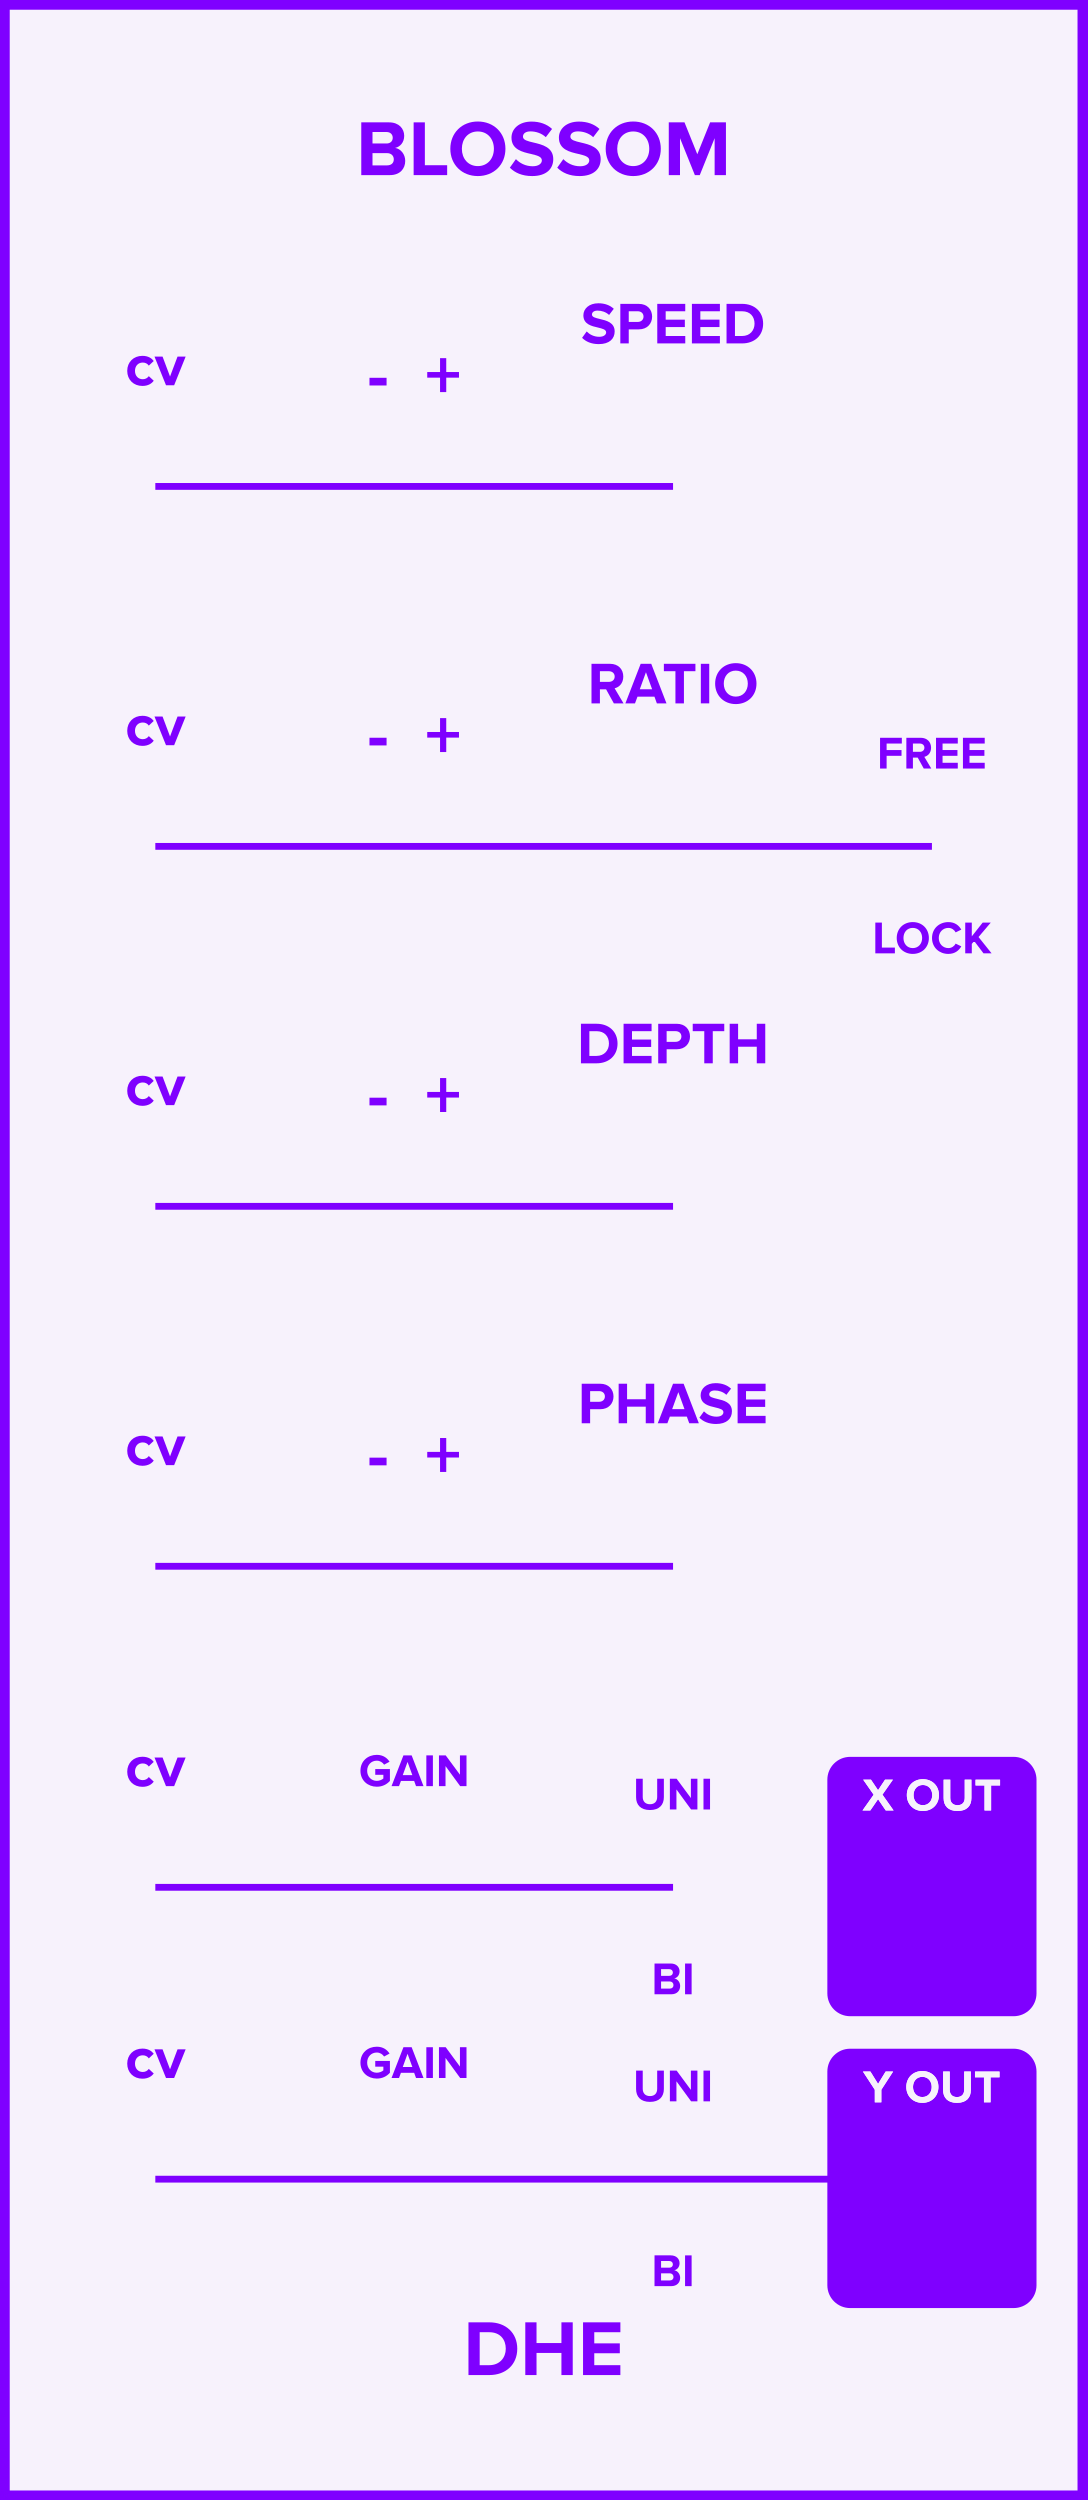
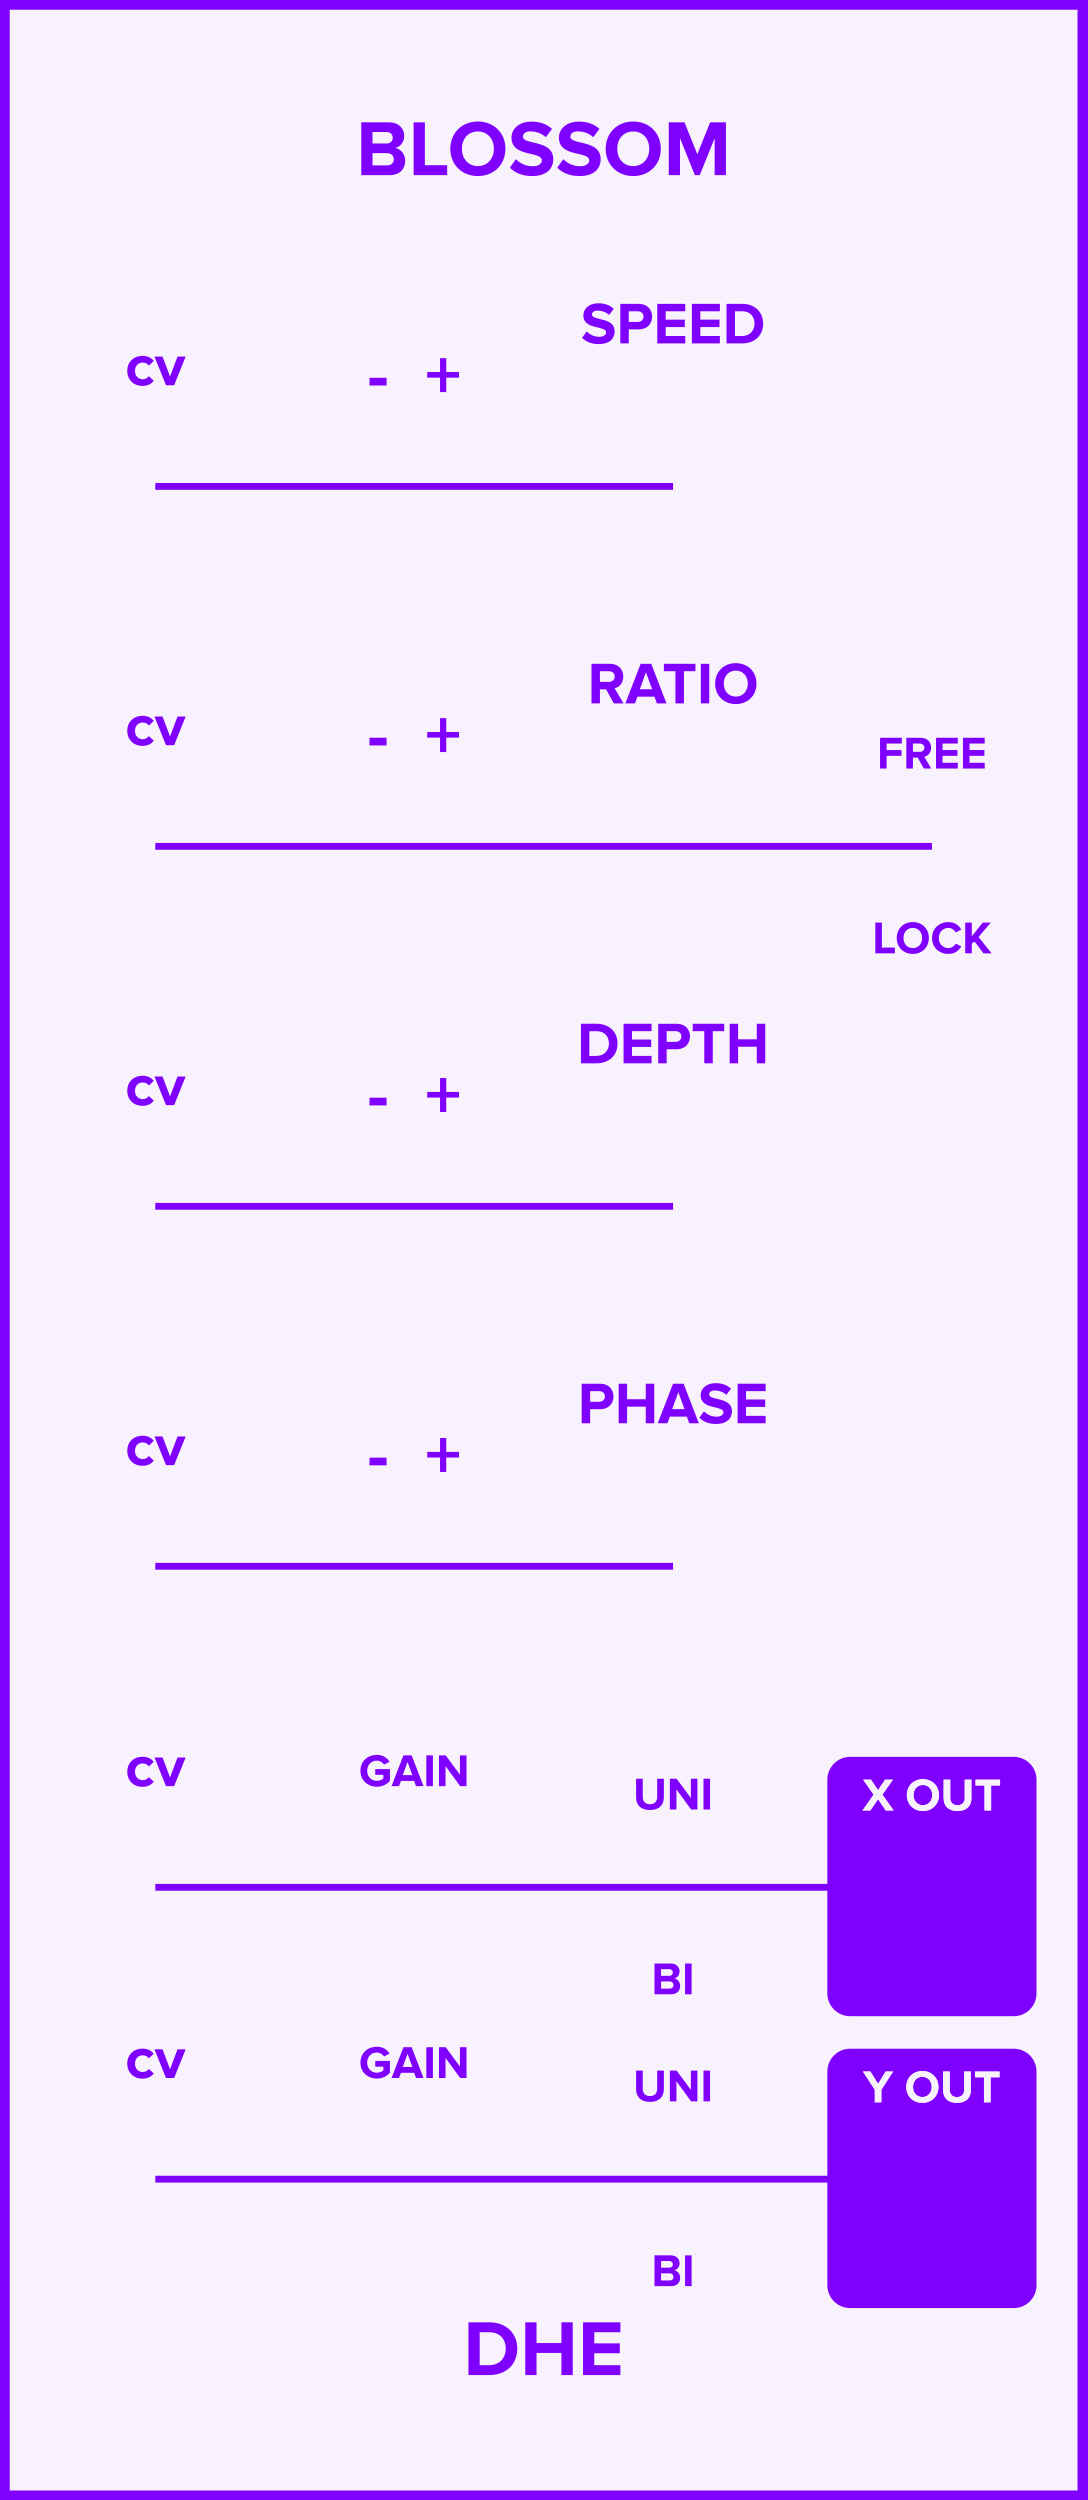
<svg xmlns="http://www.w3.org/2000/svg" id="svg142" height="379.429" width="165.000" version="1.1">
  <defs id="defs146" />
  <g id="g140" transform="scale(2.953)">
    <path id="rect2" d="M 0,0 H 55.88 V 128.5 H 0 Z" style="fill:#f7f2fc;stroke:#7f00ff;stroke-width:1" />
    <g id="g6" transform="translate(27.94,9)">
      <g id="text4" style="font-weight:bold;font-size:4.064px;font-family:'Proxima Nova';dominant-baseline:alphabetic;text-anchor:middle;fill:#7f00ff" aria-label="BLOSSOM">
        <path id="path151" style="font-weight:bold;font-size:4.064px;font-family:'Proxima Nova';dominant-baseline:alphabetic;text-anchor:middle;fill:#7f00ff" d="m -9.372,0 h 1.471 c 0.516,0 0.788,-0.325 0.788,-0.732 0,-0.341 -0.232,-0.622 -0.52,-0.666 0.256,-0.053 0.467,-0.28 0.467,-0.622 0,-0.362 -0.264,-0.691 -0.78,-0.691 H -9.372 Z m 0.577,-1.626 v -0.589 h 0.723 c 0.195,0 0.317,0.126 0.317,0.297 0,0.171 -0.122,0.293 -0.317,0.293 z m 0,1.126 V -1.13 h 0.744 c 0.228,0 0.35,0.146 0.35,0.317 0,0.195 -0.13,0.313 -0.35,0.313 z" />
        <path id="path153" style="font-weight:bold;font-size:4.064px;font-family:'Proxima Nova';dominant-baseline:alphabetic;text-anchor:middle;fill:#7f00ff" d="m -6.681,0 h 1.723 v -0.508 h -1.146 V -2.711 h -0.577 z" />
        <path id="path155" style="font-weight:bold;font-size:4.064px;font-family:'Proxima Nova';dominant-baseline:alphabetic;text-anchor:middle;fill:#7f00ff" d="m -4.795,-1.353 c 0,0.817 0.597,1.402 1.414,1.402 0.821,0 1.418,-0.585 1.418,-1.402 0,-0.817 -0.597,-1.402 -1.418,-1.402 -0.817,0 -1.414,0.585 -1.414,1.402 z m 2.239,0 c 0,0.504 -0.325,0.89 -0.825,0.89 -0.5,0 -0.821,-0.386 -0.821,-0.89 0,-0.508 0.321,-0.89 0.821,-0.89 0.5,0 0.825,0.382 0.825,0.89 z" />
        <path id="path157" style="font-weight:bold;font-size:4.064px;font-family:'Proxima Nova';dominant-baseline:alphabetic;text-anchor:middle;fill:#7f00ff" d="m -1.736,-0.382 c 0.252,0.256 0.626,0.431 1.146,0.431 0.732,0 1.085,-0.374 1.085,-0.87 0,-0.614 -0.569,-0.748 -1.016,-0.853 -0.293,-0.069 -0.541,-0.126 -0.541,-0.301 0,-0.163 0.138,-0.272 0.386,-0.272 0.276,0 0.569,0.093 0.788,0.297 l 0.321,-0.423 c -0.268,-0.248 -0.626,-0.378 -1.057,-0.378 -0.638,0 -1.028,0.374 -1.028,0.825 0,0.618 0.569,0.74 1.012,0.841 0.297,0.073 0.549,0.13 0.549,0.329 0,0.154 -0.154,0.301 -0.471,0.301 -0.374,0 -0.671,-0.167 -0.862,-0.366 z" />
        <path id="path159" style="font-weight:bold;font-size:4.064px;font-family:'Proxima Nova';dominant-baseline:alphabetic;text-anchor:middle;fill:#7f00ff" d="M 0.7,-0.382 C 0.952,-0.126 1.326,0.049 1.847,0.049 c 0.732,0 1.085,-0.374 1.085,-0.87 0,-0.614 -0.569,-0.748 -1.016,-0.853 -0.293,-0.069 -0.541,-0.126 -0.541,-0.301 0,-0.163 0.138,-0.272 0.386,-0.272 0.276,0 0.569,0.093 0.788,0.297 l 0.321,-0.423 c -0.268,-0.248 -0.626,-0.378 -1.057,-0.378 -0.638,0 -1.028,0.374 -1.028,0.825 0,0.618 0.569,0.74 1.012,0.841 0.297,0.073 0.549,0.13 0.549,0.329 0,0.154 -0.154,0.301 -0.471,0.301 -0.374,0 -0.671,-0.167 -0.862,-0.366 z" />
        <path id="path161" style="font-weight:bold;font-size:4.064px;font-family:'Proxima Nova';dominant-baseline:alphabetic;text-anchor:middle;fill:#7f00ff" d="m 3.19,-1.353 c 0,0.817 0.597,1.402 1.414,1.402 0.821,0 1.418,-0.585 1.418,-1.402 0,-0.817 -0.597,-1.402 -1.418,-1.402 -0.817,0 -1.414,0.585 -1.414,1.402 z m 2.239,0 c 0,0.504 -0.325,0.89 -0.825,0.89 -0.5,0 -0.821,-0.386 -0.821,-0.89 0,-0.508 0.321,-0.89 0.821,-0.89 0.5,0 0.825,0.382 0.825,0.89 z" />
        <path id="path163" style="font-weight:bold;font-size:4.064px;font-family:'Proxima Nova';dominant-baseline:alphabetic;text-anchor:middle;fill:#7f00ff" d="M 8.789,0 H 9.37 V -2.711 H 8.557 L 7.899,-1.073 7.24,-2.711 H 6.432 V 0 h 0.577 V -1.898 L 7.773,0 h 0.252 l 0.764,-1.898 z" />
      </g>
    </g>
    <g id="g10" transform="translate(27.94,119.5)">
      <g id="text8" style="font-weight:bold;font-size:4.064px;font-family:'Proxima Nova';dominant-baseline:hanging;text-anchor:middle;fill:#7f00ff" aria-label="DHE">
        <path id="path166" style="font-weight:bold;font-size:4.064px;font-family:'Proxima Nova';dominant-baseline:hanging;text-anchor:middle;fill:#7f00ff" d="m -3.863,2.568 h 1.069 c 0.849,0 1.439,-0.536 1.439,-1.353 0,-0.817 -0.589,-1.357 -1.439,-1.357 h -1.069 z m 0.577,-0.508 V 0.366 h 0.492 c 0.557,0 0.849,0.37 0.849,0.849 0,0.459 -0.313,0.845 -0.849,0.845 z" />
        <path id="path168" style="font-weight:bold;font-size:4.064px;font-family:'Proxima Nova';dominant-baseline:hanging;text-anchor:middle;fill:#7f00ff" d="M 0.915,2.568 H 1.496 V -0.142 H 0.915 V 0.923 H -0.365 V -0.142 H -0.942 V 2.568 h 0.577 V 1.431 h 1.28 z" />
        <path id="path170" style="font-weight:bold;font-size:4.064px;font-family:'Proxima Nova';dominant-baseline:hanging;text-anchor:middle;fill:#7f00ff" d="m 2.026,2.568 h 1.918 v -0.508 H 2.603 V 1.447 H 3.916 V 0.939 H 2.603 V 0.366 H 3.945 V -0.142 H 2.026 Z" />
      </g>
    </g>
    <path id="line12" d="M 7.983,25 H 34.592" style="stroke:#7f00ff;stroke-width:0.35" />
    <g id="g16" transform="translate(7.983,19.8)">
      <g id="text14" style="font-weight:bold;font-size:3.048px;font-family:'Proxima Nova';dominant-baseline:alphabetic;text-anchor:middle;fill:#7f00ff" aria-label="cv">
        <path id="path174" style="font-weight:bold;font-size:3.048px;font-family:'Proxima Nova';dominant-baseline:alphabetic;text-anchor:middle;fill:#7f00ff" d="m -1.444,-0.738 c 0,0.454 0.326,0.774 0.78,0.774 0.302,0 0.485,-0.131 0.582,-0.268 l -0.253,-0.235 c -0.07,0.098 -0.177,0.158 -0.311,0.158 -0.235,0 -0.399,-0.174 -0.399,-0.43 0,-0.256 0.165,-0.427 0.399,-0.427 0.134,0 0.241,0.055 0.311,0.158 l 0.253,-0.238 c -0.098,-0.134 -0.28,-0.265 -0.582,-0.265 -0.454,0 -0.78,0.32 -0.78,0.771 z" />
        <path id="path176" style="font-weight:bold;font-size:3.048px;font-family:'Proxima Nova';dominant-baseline:alphabetic;text-anchor:middle;fill:#7f00ff" d="M 0.549,0 H 0.967 L 1.558,-1.472 H 1.141 L 0.756,-0.448 0.372,-1.472 h -0.415 z" />
      </g>
    </g>
    <g id="g22" transform="translate(21.288,20.5)">
      <g id="text20" style="font-weight:bold;font-size:3.048px;font-family:'Proxima Nova';dominant-baseline:alphabetic;text-anchor:middle;fill:#7f00ff" aria-label="-  +">
        <path id="path179" style="font-size:larger" d="m -2.298,-0.688 h 0.878 V -1.083 h -0.878 z" />
        <path id="path181" style="font-size:larger" d="M 1.647,-1.09 H 2.302 V -1.379 H 1.647 v -0.713 H 1.329 v 0.713 H 0.67 v 0.289 H 1.329 v 0.742 h 0.318 z" />
      </g>
    </g>
    <g id="g26" transform="translate(34.592,17.65)">
      <g id="text24" style="font-weight:bold;font-size:3.048px;font-family:'Proxima Nova';dominant-baseline:alphabetic;text-anchor:middle;fill:#7f00ff" aria-label="SPEED">
        <path id="path184" style="font-weight:bold;font-size:3.048px;font-family:'Proxima Nova';dominant-baseline:alphabetic;text-anchor:middle;fill:#7f00ff" d="m -4.675,-0.287 c 0.189,0.192 0.469,0.323 0.86,0.323 0.549,0 0.814,-0.28 0.814,-0.652 0,-0.46 -0.427,-0.561 -0.762,-0.64 -0.219,-0.052 -0.405,-0.094 -0.405,-0.226 0,-0.122 0.104,-0.204 0.29,-0.204 0.207,0 0.427,0.07 0.591,0.223 l 0.241,-0.317 c -0.201,-0.186 -0.469,-0.283 -0.792,-0.283 -0.479,0 -0.771,0.28 -0.771,0.619 0,0.463 0.427,0.555 0.759,0.631 0.223,0.055 0.411,0.098 0.411,0.247 0,0.116 -0.116,0.226 -0.354,0.226 -0.28,0 -0.503,-0.125 -0.646,-0.274 z" />
        <path id="path186" style="font-weight:bold;font-size:3.048px;font-family:'Proxima Nova';dominant-baseline:alphabetic;text-anchor:middle;fill:#7f00ff" d="m -2.71,0 h 0.433 v -0.722 h 0.518 c 0.439,0 0.683,-0.302 0.683,-0.655 0,-0.357 -0.241,-0.655 -0.683,-0.655 h -0.951 z m 1.192,-1.378 c 0,0.168 -0.128,0.274 -0.299,0.274 h -0.46 v -0.549 h 0.46 c 0.171,0 0.299,0.104 0.299,0.274 z" />
        <path id="path188" style="font-weight:bold;font-size:3.048px;font-family:'Proxima Nova';dominant-baseline:alphabetic;text-anchor:middle;fill:#7f00ff" d="M -0.811,0 H 0.628 V -0.381 H -0.378 V -0.841 H 0.606 V -1.222 h -0.985 v -0.43 h 1.006 v -0.381 h -1.439 z" />
        <path id="path190" style="font-weight:bold;font-size:3.048px;font-family:'Proxima Nova';dominant-baseline:alphabetic;text-anchor:middle;fill:#7f00ff" d="M 0.969,0 H 2.408 v -0.381 h -1.006 v -0.46 h 0.985 V -1.222 h -0.985 v -0.43 h 1.006 v -0.381 H 0.969 Z" />
        <path id="path192" style="font-weight:bold;font-size:3.048px;font-family:'Proxima Nova';dominant-baseline:alphabetic;text-anchor:middle;fill:#7f00ff" d="m 2.749,0 h 0.802 c 0.637,0 1.079,-0.402 1.079,-1.015 0,-0.613 -0.442,-1.018 -1.079,-1.018 H 2.749 Z M 3.182,-0.381 V -1.652 h 0.369 c 0.418,0 0.637,0.277 0.637,0.637 0,0.344 -0.235,0.634 -0.637,0.634 z" />
      </g>
    </g>
    <path id="line28" d="M 7.983,43.5 H 47.897" style="stroke:#7f00ff;stroke-width:0.35" />
    <g id="g32" transform="translate(7.983,38.3)">
      <g id="text30" style="font-weight:bold;font-size:3.048px;font-family:'Proxima Nova';dominant-baseline:alphabetic;text-anchor:middle;fill:#7f00ff" aria-label="cv">
        <path id="path196" style="font-weight:bold;font-size:3.048px;font-family:'Proxima Nova';dominant-baseline:alphabetic;text-anchor:middle;fill:#7f00ff" d="m -1.444,-0.738 c 0,0.454 0.326,0.774 0.78,0.774 0.302,0 0.485,-0.131 0.582,-0.268 l -0.253,-0.235 c -0.07,0.098 -0.177,0.158 -0.311,0.158 -0.235,0 -0.399,-0.174 -0.399,-0.43 0,-0.256 0.165,-0.427 0.399,-0.427 0.134,0 0.241,0.055 0.311,0.158 l 0.253,-0.238 c -0.098,-0.134 -0.28,-0.265 -0.582,-0.265 -0.454,0 -0.78,0.32 -0.78,0.771 z" />
        <path id="path198" style="font-weight:bold;font-size:3.048px;font-family:'Proxima Nova';dominant-baseline:alphabetic;text-anchor:middle;fill:#7f00ff" d="M 0.549,0 H 0.967 L 1.558,-1.472 H 1.141 L 0.756,-0.448 0.372,-1.472 h -0.415 z" />
      </g>
    </g>
    <g id="g38" transform="translate(21.288,39)">
      <g id="text36" style="font-weight:bold;font-size:3.048px;font-family:'Proxima Nova';dominant-baseline:alphabetic;text-anchor:middle;fill:#7f00ff" aria-label="-  +">
        <path id="path201" style="font-size:larger" d="m -2.298,-0.688 h 0.878 V -1.083 h -0.878 z" />
        <path id="path203" style="font-size:larger" d="M 1.647,-1.09 H 2.302 V -1.379 H 1.647 v -0.713 H 1.329 v 0.713 H 0.67 v 0.289 H 1.329 v 0.742 h 0.318 z" />
      </g>
    </g>
    <g id="g42" transform="translate(34.592,36.15)">
      <g id="text40" style="font-weight:bold;font-size:3.048px;font-family:'Proxima Nova';dominant-baseline:alphabetic;text-anchor:middle;fill:#7f00ff" aria-label="RATIO">
        <path id="path206" style="font-weight:bold;font-size:3.048px;font-family:'Proxima Nova';dominant-baseline:alphabetic;text-anchor:middle;fill:#7f00ff" d="m -3.043,0 h 0.497 l -0.457,-0.774 c 0.219,-0.052 0.445,-0.244 0.445,-0.604 0,-0.378 -0.259,-0.655 -0.683,-0.655 h -0.951 V 0 h 0.433 v -0.722 h 0.317 z m 0.043,-1.378 c 0,0.171 -0.131,0.274 -0.305,0.274 h -0.454 v -0.549 h 0.454 c 0.174,0 0.305,0.104 0.305,0.274 z" />
        <path id="path208" style="font-weight:bold;font-size:3.048px;font-family:'Proxima Nova';dominant-baseline:alphabetic;text-anchor:middle;fill:#7f00ff" d="m -0.832,0 h 0.494 L -1.121,-2.033 h -0.543 L -2.45,0 h 0.494 l 0.128,-0.344 h 0.872 z m -0.561,-1.6 0.317,0.875 h -0.634 z" />
        <path id="path210" style="font-weight:bold;font-size:3.048px;font-family:'Proxima Nova';dominant-baseline:alphabetic;text-anchor:middle;fill:#7f00ff" d="M 0.123,0 H 0.559 V -1.652 H 1.15 v -0.381 h -1.622 v 0.381 h 0.594 z" />
        <path id="path212" style="font-weight:bold;font-size:3.048px;font-family:'Proxima Nova';dominant-baseline:alphabetic;text-anchor:middle;fill:#7f00ff" d="M 1.428,0 H 1.86 V -2.033 H 1.428 Z" />
        <path id="path214" style="font-weight:bold;font-size:3.048px;font-family:'Proxima Nova';dominant-baseline:alphabetic;text-anchor:middle;fill:#7f00ff" d="m 2.163,-1.015 c 0,0.613 0.448,1.052 1.061,1.052 0.616,0 1.064,-0.439 1.064,-1.052 0,-0.613 -0.448,-1.052 -1.064,-1.052 -0.613,0 -1.061,0.439 -1.061,1.052 z m 1.679,0 c 0,0.378 -0.244,0.668 -0.619,0.668 -0.375,0 -0.616,-0.29 -0.616,-0.668 0,-0.381 0.241,-0.668 0.616,-0.668 0.375,0 0.619,0.287 0.619,0.668 z" />
      </g>
    </g>
    <g id="g46" transform="translate(47.897,47.5)">
      <g id="text44" style="font-weight:bold;font-size:2.371px;font-family:'Proxima Nova';dominant-baseline:hanging;text-anchor:middle;fill:#7f00ff" aria-label="LOCK">
        <path id="path217" style="font-weight:bold;font-size:2.371px;font-family:'Proxima Nova';dominant-baseline:hanging;text-anchor:middle;fill:#7f00ff" d="m -2.909,1.498 h 1.005 V 1.202 H -2.572 v -1.285 h -0.337 z" />
        <path id="path219" style="font-weight:bold;font-size:2.371px;font-family:'Proxima Nova';dominant-baseline:hanging;text-anchor:middle;fill:#7f00ff" d="m -1.809,0.709 c 0,0.477 0.349,0.818 0.825,0.818 0.479,0 0.827,-0.341 0.827,-0.818 0,-0.477 -0.349,-0.818 -0.827,-0.818 -0.477,0 -0.825,0.341 -0.825,0.818 z m 1.306,0 c 0,0.294 -0.19,0.519 -0.481,0.519 -0.292,0 -0.479,-0.225 -0.479,-0.519 0,-0.296 0.187,-0.519 0.479,-0.519 0.292,0 0.481,0.223 0.481,0.519 z" />
        <path id="path221" style="font-weight:bold;font-size:2.371px;font-family:'Proxima Nova';dominant-baseline:hanging;text-anchor:middle;fill:#7f00ff" d="m 0.848,1.527 c 0.349,0 0.548,-0.192 0.662,-0.389 L 1.22,0.998 C 1.154,1.129 1.012,1.228 0.848,1.228 c -0.287,0 -0.496,-0.221 -0.496,-0.519 0,-0.299 0.209,-0.519 0.496,-0.519 0.164,0 0.306,0.102 0.372,0.23 l 0.289,-0.142 c -0.111,-0.197 -0.313,-0.386 -0.662,-0.386 -0.474,0 -0.842,0.332 -0.842,0.818 0,0.486 0.368,0.818 0.842,0.818 z" />
        <path id="path223" style="font-weight:bold;font-size:2.371px;font-family:'Proxima Nova';dominant-baseline:hanging;text-anchor:middle;fill:#7f00ff" d="m 2.651,1.498 h 0.415 L 2.395,0.659 3.024,-0.083 H 2.609 L 2.049,0.624 V -0.083 H 1.712 V 1.498 h 0.337 V 1.012 l 0.123,-0.147 z" />
      </g>
    </g>
    <g id="g50" transform="translate(47.897,39.5)">
      <g id="text48" style="font-weight:bold;font-size:2.371px;font-family:'Proxima Nova';dominant-baseline:alphabetic;text-anchor:middle;fill:#7f00ff" aria-label="FREE">
        <path id="path226" style="font-weight:bold;font-size:2.371px;font-family:'Proxima Nova';dominant-baseline:alphabetic;text-anchor:middle;fill:#7f00ff" d="m -2.666,0 h 0.337 v -0.654 h 0.766 v -0.296 h -0.766 V -1.285 h 0.782 v -0.296 h -1.119 z" />
        <path id="path228" style="font-weight:bold;font-size:2.371px;font-family:'Proxima Nova';dominant-baseline:alphabetic;text-anchor:middle;fill:#7f00ff" d="m -0.42,0 h 0.386 l -0.356,-0.602 c 0.171,-0.04 0.346,-0.19 0.346,-0.469 0,-0.294 -0.202,-0.51 -0.531,-0.51 H -1.314 V 0 h 0.337 v -0.562 h 0.247 z m 0.033,-1.072 c 0,0.133 -0.102,0.213 -0.237,0.213 H -0.977 V -1.285 h 0.353 c 0.135,0 0.237,0.081 0.237,0.213 z" />
        <path id="path230" style="font-weight:bold;font-size:2.371px;font-family:'Proxima Nova';dominant-baseline:alphabetic;text-anchor:middle;fill:#7f00ff" d="M 0.21,0 H 1.329 V -0.296 H 0.546 v -0.358 H 1.312 V -0.951 H 0.546 V -1.285 H 1.329 V -1.581 H 0.21 Z" />
        <path id="path232" style="font-weight:bold;font-size:2.371px;font-family:'Proxima Nova';dominant-baseline:alphabetic;text-anchor:middle;fill:#7f00ff" d="m 1.594,0 h 1.119 v -0.296 h -0.782 v -0.358 h 0.766 V -0.951 H 1.931 V -1.285 h 0.782 v -0.296 h -1.119 z" />
      </g>
    </g>
    <path id="line52" d="M 7.983,62 H 34.592" style="stroke:#7f00ff;stroke-width:0.35" />
    <g id="g56" transform="translate(7.983,56.8)">
      <g id="text54" style="font-weight:bold;font-size:3.048px;font-family:'Proxima Nova';dominant-baseline:alphabetic;text-anchor:middle;fill:#7f00ff" aria-label="cv">
        <path id="path236" style="font-weight:bold;font-size:3.048px;font-family:'Proxima Nova';dominant-baseline:alphabetic;text-anchor:middle;fill:#7f00ff" d="m -1.444,-0.738 c 0,0.454 0.326,0.774 0.78,0.774 0.302,0 0.485,-0.131 0.582,-0.268 l -0.253,-0.235 c -0.07,0.098 -0.177,0.158 -0.311,0.158 -0.235,0 -0.399,-0.174 -0.399,-0.43 0,-0.256 0.165,-0.427 0.399,-0.427 0.134,0 0.241,0.055 0.311,0.158 l 0.253,-0.238 c -0.098,-0.134 -0.28,-0.265 -0.582,-0.265 -0.454,0 -0.78,0.32 -0.78,0.771 z" />
        <path id="path238" style="font-weight:bold;font-size:3.048px;font-family:'Proxima Nova';dominant-baseline:alphabetic;text-anchor:middle;fill:#7f00ff" d="M 0.549,0 H 0.967 L 1.558,-1.472 H 1.141 L 0.756,-0.448 0.372,-1.472 h -0.415 z" />
      </g>
    </g>
    <g id="g62" transform="translate(21.288,57.5)">
      <g id="text60" style="font-weight:bold;font-size:3.048px;font-family:'Proxima Nova';dominant-baseline:alphabetic;text-anchor:middle;fill:#7f00ff" aria-label="-  +">
        <path id="path241" style="font-size:larger" d="m -2.298,-0.688 h 0.878 V -1.083 h -0.878 z" />
        <path id="path243" style="font-size:larger" d="M 1.647,-1.09 H 2.302 V -1.379 H 1.647 v -0.713 H 1.329 v 0.713 H 0.67 v 0.289 H 1.329 v 0.742 h 0.318 z" />
      </g>
    </g>
    <g id="g66" transform="translate(34.592,54.65)">
      <g id="text64" style="font-weight:bold;font-size:3.048px;font-family:'Proxima Nova';dominant-baseline:alphabetic;text-anchor:middle;fill:#7f00ff" aria-label="DEPTH">
        <path id="path246" style="font-weight:bold;font-size:3.048px;font-family:'Proxima Nova';dominant-baseline:alphabetic;text-anchor:middle;fill:#7f00ff" d="m -4.734,0 h 0.802 c 0.637,0 1.079,-0.402 1.079,-1.015 0,-0.613 -0.442,-1.018 -1.079,-1.018 h -0.802 z m 0.433,-0.381 V -1.652 h 0.369 c 0.418,0 0.637,0.277 0.637,0.637 0,0.344 -0.235,0.634 -0.637,0.634 z" />
        <path id="path248" style="font-weight:bold;font-size:3.048px;font-family:'Proxima Nova';dominant-baseline:alphabetic;text-anchor:middle;fill:#7f00ff" d="m -2.543,0 h 1.439 v -0.381 h -1.006 v -0.46 h 0.985 V -1.222 h -0.985 v -0.43 h 1.006 v -0.381 h -1.439 z" />
        <path id="path250" style="font-weight:bold;font-size:3.048px;font-family:'Proxima Nova';dominant-baseline:alphabetic;text-anchor:middle;fill:#7f00ff" d="m -0.763,0 h 0.433 v -0.722 h 0.518 c 0.439,0 0.683,-0.302 0.683,-0.655 0,-0.357 -0.241,-0.655 -0.683,-0.655 h -0.951 z m 1.192,-1.378 c 0,0.168 -0.128,0.274 -0.299,0.274 h -0.46 v -0.549 h 0.46 c 0.171,0 0.299,0.104 0.299,0.274 z" />
        <path id="path252" style="font-weight:bold;font-size:3.048px;font-family:'Proxima Nova';dominant-baseline:alphabetic;text-anchor:middle;fill:#7f00ff" d="m 1.605,0 h 0.436 v -1.652 h 0.591 v -0.381 H 1.011 v 0.381 h 0.594 z" />
        <path id="path254" style="font-weight:bold;font-size:3.048px;font-family:'Proxima Nova';dominant-baseline:alphabetic;text-anchor:middle;fill:#7f00ff" d="m 4.303,0 h 0.436 V -2.033 H 4.303 V -1.234 h -0.96 V -2.033 H 2.91 V 0 h 0.433 v -0.853 h 0.96 z" />
      </g>
    </g>
    <path id="line68" d="M 7.983,80.5 H 34.592" style="stroke:#7f00ff;stroke-width:0.35" />
    <g id="g72" transform="translate(7.983,75.3)">
      <g id="text70" style="font-weight:bold;font-size:3.048px;font-family:'Proxima Nova';dominant-baseline:alphabetic;text-anchor:middle;fill:#7f00ff" aria-label="cv">
        <path id="path258" style="font-weight:bold;font-size:3.048px;font-family:'Proxima Nova';dominant-baseline:alphabetic;text-anchor:middle;fill:#7f00ff" d="m -1.444,-0.738 c 0,0.454 0.326,0.774 0.78,0.774 0.302,0 0.485,-0.131 0.582,-0.268 l -0.253,-0.235 c -0.07,0.098 -0.177,0.158 -0.311,0.158 -0.235,0 -0.399,-0.174 -0.399,-0.43 0,-0.256 0.165,-0.427 0.399,-0.427 0.134,0 0.241,0.055 0.311,0.158 l 0.253,-0.238 c -0.098,-0.134 -0.28,-0.265 -0.582,-0.265 -0.454,0 -0.78,0.32 -0.78,0.771 z" />
        <path id="path260" style="font-weight:bold;font-size:3.048px;font-family:'Proxima Nova';dominant-baseline:alphabetic;text-anchor:middle;fill:#7f00ff" d="M 0.549,0 H 0.967 L 1.558,-1.472 H 1.141 L 0.756,-0.448 0.372,-1.472 h -0.415 z" />
      </g>
    </g>
    <g id="g78" transform="translate(21.288,76)">
      <g id="text76" style="font-weight:bold;font-size:3.048px;font-family:'Proxima Nova';dominant-baseline:alphabetic;text-anchor:middle;fill:#7f00ff" aria-label="-  +">
        <path id="path263" style="font-size:larger" d="m -2.298,-0.688 h 0.878 V -1.083 h -0.878 z" />
        <path id="path265" style="font-size:larger" d="M 1.647,-1.09 H 2.302 V -1.379 H 1.647 v -0.713 H 1.329 v 0.713 H 0.67 v 0.289 H 1.329 v 0.742 h 0.318 z" />
      </g>
    </g>
    <g id="g82" transform="translate(34.592,73.15)">
      <g id="text80" style="font-weight:bold;font-size:3.048px;font-family:'Proxima Nova';dominant-baseline:alphabetic;text-anchor:middle;fill:#7f00ff" aria-label="PHASE">
        <path id="path268" style="font-weight:bold;font-size:3.048px;font-family:'Proxima Nova';dominant-baseline:alphabetic;text-anchor:middle;fill:#7f00ff" d="m -4.695,0 h 0.433 v -0.722 h 0.518 c 0.439,0 0.683,-0.302 0.683,-0.655 0,-0.357 -0.241,-0.655 -0.683,-0.655 h -0.951 z m 1.192,-1.378 c 0,0.168 -0.128,0.274 -0.299,0.274 h -0.46 v -0.549 h 0.46 c 0.171,0 0.299,0.104 0.299,0.274 z" />
        <path id="path270" style="font-weight:bold;font-size:3.048px;font-family:'Proxima Nova';dominant-baseline:alphabetic;text-anchor:middle;fill:#7f00ff" d="m -1.403,0 h 0.436 V -2.033 H -1.403 V -1.234 h -0.96 v -0.799 h -0.433 V 0 h 0.433 v -0.853 h 0.96 z" />
        <path id="path272" style="font-weight:bold;font-size:3.048px;font-family:'Proxima Nova';dominant-baseline:alphabetic;text-anchor:middle;fill:#7f00ff" d="M 0.832,0 H 1.326 L 0.543,-2.033 H 2.1449365e-4 L -0.786,0 h 0.494 l 0.128,-0.344 H 0.707 Z M 0.271,-1.6 0.588,-0.725 h -0.634 z" />
        <path id="path274" style="font-weight:bold;font-size:3.048px;font-family:'Proxima Nova';dominant-baseline:alphabetic;text-anchor:middle;fill:#7f00ff" d="M 1.353,-0.287 C 1.542,-0.094 1.822,0.037 2.212,0.037 c 0.549,0 0.814,-0.28 0.814,-0.652 0,-0.46 -0.427,-0.561 -0.762,-0.64 -0.219,-0.052 -0.405,-0.094 -0.405,-0.226 0,-0.122 0.104,-0.204 0.29,-0.204 0.207,0 0.427,0.07 0.591,0.223 l 0.241,-0.317 c -0.201,-0.186 -0.469,-0.283 -0.792,-0.283 -0.479,0 -0.771,0.28 -0.771,0.619 0,0.463 0.427,0.555 0.759,0.631 0.223,0.055 0.411,0.098 0.411,0.247 0,0.116 -0.116,0.226 -0.354,0.226 -0.28,0 -0.503,-0.125 -0.646,-0.274 z" />
        <path id="path276" style="font-weight:bold;font-size:3.048px;font-family:'Proxima Nova';dominant-baseline:alphabetic;text-anchor:middle;fill:#7f00ff" d="M 3.318,0 H 4.756 V -0.381 H 3.75 V -0.841 H 4.735 V -1.222 H 3.75 v -0.43 h 1.006 v -0.381 H 3.318 Z" />
      </g>
    </g>
-     <path id="line84" d="M 7.983,97 H 34.592" style="stroke:#7f00ff;stroke-width:0.35" />
+     <path id="line84" d="M 7.983,97 H 47.897" style="stroke:#7f00ff;stroke-width:0.35" />
    <g id="g88" transform="translate(7.983,91.8)">
      <g id="text86" style="font-weight:bold;font-size:3.048px;font-family:'Proxima Nova';dominant-baseline:alphabetic;text-anchor:middle;fill:#7f00ff" aria-label="cv">
        <path id="path280" style="font-weight:bold;font-size:3.048px;font-family:'Proxima Nova';dominant-baseline:alphabetic;text-anchor:middle;fill:#7f00ff" d="m -1.444,-0.738 c 0,0.454 0.326,0.774 0.78,0.774 0.302,0 0.485,-0.131 0.582,-0.268 l -0.253,-0.235 c -0.07,0.098 -0.177,0.158 -0.311,0.158 -0.235,0 -0.399,-0.174 -0.399,-0.43 0,-0.256 0.165,-0.427 0.399,-0.427 0.134,0 0.241,0.055 0.311,0.158 l 0.253,-0.238 c -0.098,-0.134 -0.28,-0.265 -0.582,-0.265 -0.454,0 -0.78,0.32 -0.78,0.771 z" />
        <path id="path282" style="font-weight:bold;font-size:3.048px;font-family:'Proxima Nova';dominant-baseline:alphabetic;text-anchor:middle;fill:#7f00ff" d="M 0.549,0 H 0.967 L 1.558,-1.472 H 1.141 L 0.756,-0.448 0.372,-1.472 h -0.415 z" />
      </g>
    </g>
    <g id="g92" transform="translate(21.288,91.8)">
      <g id="text90" style="font-weight:bold;font-size:2.371px;font-family:'Proxima Nova';dominant-baseline:alphabetic;text-anchor:middle;fill:#7f00ff" aria-label="GAIN">
        <path id="path285" style="font-weight:bold;font-size:2.371px;font-family:'Proxima Nova';dominant-baseline:alphabetic;text-anchor:middle;fill:#7f00ff" d="m -2.763,-0.79 c 0,0.498 0.379,0.82 0.842,0.82 0.287,0 0.512,-0.119 0.673,-0.299 v -0.607 h -0.754 v 0.294 h 0.417 v 0.19 c -0.064,0.059 -0.197,0.121 -0.337,0.121 -0.287,0 -0.496,-0.221 -0.496,-0.519 0,-0.299 0.209,-0.519 0.496,-0.519 0.168,0 0.303,0.095 0.375,0.206 l 0.28,-0.152 c -0.119,-0.187 -0.325,-0.353 -0.654,-0.353 -0.462,0 -0.842,0.318 -0.842,0.818 z" />
        <path id="path287" style="font-weight:bold;font-size:2.371px;font-family:'Proxima Nova';dominant-baseline:alphabetic;text-anchor:middle;fill:#7f00ff" d="M 0.094,0 H 0.478 L -0.131,-1.581 H -0.553 L -1.165,0 h 0.384 l 0.1,-0.268 h 0.678 z m -0.436,-1.245 0.247,0.68 h -0.493 z" />
        <path id="path289" style="font-weight:bold;font-size:2.371px;font-family:'Proxima Nova';dominant-baseline:alphabetic;text-anchor:middle;fill:#7f00ff" d="m 0.624,0 h 0.337 v -1.581 h -0.337 z" />
        <path id="path291" style="font-weight:bold;font-size:2.371px;font-family:'Proxima Nova';dominant-baseline:alphabetic;text-anchor:middle;fill:#7f00ff" d="m 2.363,0 h 0.325 v -1.581 h -0.337 v 0.993 L 1.619,-1.581 H 1.273 V 0 h 0.337 v -1.031 z" />
      </g>
    </g>
    <g id="g96" transform="translate(34.592,101)">
      <g id="text94" style="font-weight:bold;font-size:2.371px;font-family:'Proxima Nova';dominant-baseline:hanging;text-anchor:middle;fill:#7f00ff" aria-label="BI">
        <path id="path294" style="font-weight:bold;font-size:2.371px;font-family:'Proxima Nova';dominant-baseline:hanging;text-anchor:middle;fill:#7f00ff" d="m -0.953,1.498 h 0.858 c 0.301,0 0.46,-0.19 0.46,-0.427 0,-0.199 -0.135,-0.363 -0.303,-0.389 0.149,-0.031 0.273,-0.164 0.273,-0.363 0,-0.211 -0.154,-0.403 -0.455,-0.403 h -0.832 z m 0.337,-0.948 v -0.344 h 0.422 c 0.114,0 0.185,0.074 0.185,0.173 0,0.1 -0.071,0.171 -0.185,0.171 z m 0,0.657 V 0.839 h 0.434 c 0.133,0 0.204,0.085 0.204,0.185 0,0.114 -0.076,0.183 -0.204,0.183 z" />
        <path id="path296" style="font-weight:bold;font-size:2.371px;font-family:'Proxima Nova';dominant-baseline:hanging;text-anchor:middle;fill:#7f00ff" d="M 0.617,1.498 H 0.954 V -0.083 H 0.617 Z" />
      </g>
    </g>
    <g id="g100" transform="translate(34.592,93)">
      <g id="text98" style="font-weight:bold;font-size:2.371px;font-family:'Proxima Nova';dominant-baseline:alphabetic;text-anchor:middle;fill:#7f00ff" aria-label="UNI">
        <path id="path299" style="font-weight:bold;font-size:2.371px;font-family:'Proxima Nova';dominant-baseline:alphabetic;text-anchor:middle;fill:#7f00ff" d="m -1.9,-0.631 c 0,0.389 0.232,0.659 0.714,0.659 0.481,0 0.714,-0.268 0.714,-0.662 V -1.581 h -0.344 v 0.939 c 0,0.221 -0.126,0.372 -0.37,0.372 -0.244,0 -0.372,-0.152 -0.372,-0.372 V -1.581 h -0.341 z" />
        <path id="path301" style="font-weight:bold;font-size:2.371px;font-family:'Proxima Nova';dominant-baseline:alphabetic;text-anchor:middle;fill:#7f00ff" d="M 0.928,0 H 1.252 V -1.581 H 0.916 v 0.993 L 0.183,-1.581 H -0.163 V 0 h 0.337 v -1.031 z" />
        <path id="path303" style="font-weight:bold;font-size:2.371px;font-family:'Proxima Nova';dominant-baseline:alphabetic;text-anchor:middle;fill:#7f00ff" d="m 1.564,0 h 0.337 v -1.581 h -0.337 z" />
      </g>
    </g>
    <path id="rect102" d="m 43.697,90.47 h 8.4 c 0.554,0 1,0.446 1,1 V 102.45 c 0,0.554 -0.446,1 -1,1 h -8.4 c -0.554,0 -1,-0.446 -1,-1 V 91.47 c 0,-0.554 0.446,-1 1,-1 z" style="fill:#7f00ff;stroke:#7f00ff;stroke-width:0.35" />
    <g id="g106" transform="translate(47.897,93.05)">
      <g id="text104" style="font-weight:bold;font-size:2.371px;font-family:'Proxima Nova';dominant-baseline:alphabetic;text-anchor:middle;fill:#f7f2fc" aria-label="X OUT">
        <path id="path307" style="font-weight:bold;font-size:2.371px;font-family:'Proxima Nova';dominant-baseline:alphabetic;text-anchor:middle;fill:#f7f2fc" d="m -2.373,0 h 0.403 l -0.574,-0.813 0.538,-0.768 h -0.405 l -0.358,0.541 -0.363,-0.541 h -0.401 l 0.538,0.771 L -3.568,0 h 0.401 l 0.398,-0.579 z" />
        <path id="path309" style="font-weight:bold;font-size:2.371px;font-family:'Proxima Nova';dominant-baseline:alphabetic;text-anchor:middle;fill:#f7f2fc" d="m -1.29,-0.79 c 0,0.477 0.349,0.818 0.825,0.818 0.479,0 0.827,-0.341 0.827,-0.818 0,-0.477 -0.349,-0.818 -0.827,-0.818 -0.477,0 -0.825,0.341 -0.825,0.818 z m 1.306,0 c 0,0.294 -0.19,0.519 -0.481,0.519 -0.292,0 -0.479,-0.225 -0.479,-0.519 0,-0.296 0.187,-0.519 0.479,-0.519 0.292,0 0.481,0.223 0.481,0.519 z" />
        <path id="path311" style="font-weight:bold;font-size:2.371px;font-family:'Proxima Nova';dominant-baseline:alphabetic;text-anchor:middle;fill:#f7f2fc" d="m 0.601,-0.631 c 0,0.389 0.232,0.659 0.714,0.659 0.481,0 0.714,-0.268 0.714,-0.662 V -1.581 h -0.344 v 0.939 c 0,0.221 -0.126,0.372 -0.37,0.372 -0.244,0 -0.372,-0.152 -0.372,-0.372 V -1.581 H 0.601 Z" />
        <path id="path313" style="font-weight:bold;font-size:2.371px;font-family:'Proxima Nova';dominant-baseline:alphabetic;text-anchor:middle;fill:#f7f2fc" d="m 2.703,0 h 0.339 v -1.285 h 0.46 v -0.296 h -1.261 v 0.296 h 0.462 z" />
      </g>
    </g>
    <g id="g110" transform="translate(47.897,93.05)">
      <g id="text108" style="font-weight:bold;font-size:2.371px;font-family:'Proxima Nova';dominant-baseline:alphabetic;text-anchor:middle;fill:#f7f2fc" aria-label="X OUT">
        <path id="path316" style="font-weight:bold;font-size:2.371px;font-family:'Proxima Nova';dominant-baseline:alphabetic;text-anchor:middle;fill:#f7f2fc" d="m -2.373,0 h 0.403 l -0.574,-0.813 0.538,-0.768 h -0.405 l -0.358,0.541 -0.363,-0.541 h -0.401 l 0.538,0.771 L -3.568,0 h 0.401 l 0.398,-0.579 z" />
        <path id="path318" style="font-weight:bold;font-size:2.371px;font-family:'Proxima Nova';dominant-baseline:alphabetic;text-anchor:middle;fill:#f7f2fc" d="m -1.29,-0.79 c 0,0.477 0.349,0.818 0.825,0.818 0.479,0 0.827,-0.341 0.827,-0.818 0,-0.477 -0.349,-0.818 -0.827,-0.818 -0.477,0 -0.825,0.341 -0.825,0.818 z m 1.306,0 c 0,0.294 -0.19,0.519 -0.481,0.519 -0.292,0 -0.479,-0.225 -0.479,-0.519 0,-0.296 0.187,-0.519 0.479,-0.519 0.292,0 0.481,0.223 0.481,0.519 z" />
        <path id="path320" style="font-weight:bold;font-size:2.371px;font-family:'Proxima Nova';dominant-baseline:alphabetic;text-anchor:middle;fill:#f7f2fc" d="m 0.601,-0.631 c 0,0.389 0.232,0.659 0.714,0.659 0.481,0 0.714,-0.268 0.714,-0.662 V -1.581 h -0.344 v 0.939 c 0,0.221 -0.126,0.372 -0.37,0.372 -0.244,0 -0.372,-0.152 -0.372,-0.372 V -1.581 H 0.601 Z" />
        <path id="path322" style="font-weight:bold;font-size:2.371px;font-family:'Proxima Nova';dominant-baseline:alphabetic;text-anchor:middle;fill:#f7f2fc" d="m 2.703,0 h 0.339 v -1.285 h 0.46 v -0.296 h -1.261 v 0.296 h 0.462 z" />
      </g>
    </g>
    <path id="line112" d="M 7.983,112 H 47.897" style="stroke:#7f00ff;stroke-width:0.35" />
    <g id="g116" transform="translate(7.983,106.8)">
      <g id="text114" style="font-weight:bold;font-size:3.048px;font-family:'Proxima Nova';dominant-baseline:alphabetic;text-anchor:middle;fill:#7f00ff" aria-label="cv">
        <path id="path326" style="font-weight:bold;font-size:3.048px;font-family:'Proxima Nova';dominant-baseline:alphabetic;text-anchor:middle;fill:#7f00ff" d="m -1.444,-0.738 c 0,0.454 0.326,0.774 0.78,0.774 0.302,0 0.485,-0.131 0.582,-0.268 l -0.253,-0.235 c -0.07,0.098 -0.177,0.158 -0.311,0.158 -0.235,0 -0.399,-0.174 -0.399,-0.43 0,-0.256 0.165,-0.427 0.399,-0.427 0.134,0 0.241,0.055 0.311,0.158 l 0.253,-0.238 c -0.098,-0.134 -0.28,-0.265 -0.582,-0.265 -0.454,0 -0.78,0.32 -0.78,0.771 z" />
        <path id="path328" style="font-weight:bold;font-size:3.048px;font-family:'Proxima Nova';dominant-baseline:alphabetic;text-anchor:middle;fill:#7f00ff" d="M 0.549,0 H 0.967 L 1.558,-1.472 H 1.141 L 0.756,-0.448 0.372,-1.472 h -0.415 z" />
      </g>
    </g>
    <g id="g120" transform="translate(21.288,106.8)">
      <g id="text118" style="font-weight:bold;font-size:2.371px;font-family:'Proxima Nova';dominant-baseline:alphabetic;text-anchor:middle;fill:#7f00ff" aria-label="GAIN">
        <path id="path331" style="font-weight:bold;font-size:2.371px;font-family:'Proxima Nova';dominant-baseline:alphabetic;text-anchor:middle;fill:#7f00ff" d="m -2.763,-0.79 c 0,0.498 0.379,0.82 0.842,0.82 0.287,0 0.512,-0.119 0.673,-0.299 v -0.607 h -0.754 v 0.294 h 0.417 v 0.19 c -0.064,0.059 -0.197,0.121 -0.337,0.121 -0.287,0 -0.496,-0.221 -0.496,-0.519 0,-0.299 0.209,-0.519 0.496,-0.519 0.168,0 0.303,0.095 0.375,0.206 l 0.28,-0.152 c -0.119,-0.187 -0.325,-0.353 -0.654,-0.353 -0.462,0 -0.842,0.318 -0.842,0.818 z" />
        <path id="path333" style="font-weight:bold;font-size:2.371px;font-family:'Proxima Nova';dominant-baseline:alphabetic;text-anchor:middle;fill:#7f00ff" d="M 0.094,0 H 0.478 L -0.131,-1.581 H -0.553 L -1.165,0 h 0.384 l 0.1,-0.268 h 0.678 z m -0.436,-1.245 0.247,0.68 h -0.493 z" />
        <path id="path335" style="font-weight:bold;font-size:2.371px;font-family:'Proxima Nova';dominant-baseline:alphabetic;text-anchor:middle;fill:#7f00ff" d="m 0.624,0 h 0.337 v -1.581 h -0.337 z" />
        <path id="path337" style="font-weight:bold;font-size:2.371px;font-family:'Proxima Nova';dominant-baseline:alphabetic;text-anchor:middle;fill:#7f00ff" d="m 2.363,0 h 0.325 v -1.581 h -0.337 v 0.993 L 1.619,-1.581 H 1.273 V 0 h 0.337 v -1.031 z" />
      </g>
    </g>
    <g id="g124" transform="translate(34.592,116)">
      <g id="text122" style="font-weight:bold;font-size:2.371px;font-family:'Proxima Nova';dominant-baseline:hanging;text-anchor:middle;fill:#7f00ff" aria-label="BI">
        <path id="path340" style="font-weight:bold;font-size:2.371px;font-family:'Proxima Nova';dominant-baseline:hanging;text-anchor:middle;fill:#7f00ff" d="m -0.953,1.498 h 0.858 c 0.301,0 0.46,-0.19 0.46,-0.427 0,-0.199 -0.135,-0.363 -0.303,-0.389 0.149,-0.031 0.273,-0.164 0.273,-0.363 0,-0.211 -0.154,-0.403 -0.455,-0.403 h -0.832 z m 0.337,-0.948 v -0.344 h 0.422 c 0.114,0 0.185,0.074 0.185,0.173 0,0.1 -0.071,0.171 -0.185,0.171 z m 0,0.657 V 0.839 h 0.434 c 0.133,0 0.204,0.085 0.204,0.185 0,0.114 -0.076,0.183 -0.204,0.183 z" />
        <path id="path342" style="font-weight:bold;font-size:2.371px;font-family:'Proxima Nova';dominant-baseline:hanging;text-anchor:middle;fill:#7f00ff" d="M 0.617,1.498 H 0.954 V -0.083 H 0.617 Z" />
      </g>
    </g>
    <g id="g128" transform="translate(34.592,108)">
      <g id="text126" style="font-weight:bold;font-size:2.371px;font-family:'Proxima Nova';dominant-baseline:alphabetic;text-anchor:middle;fill:#7f00ff" aria-label="UNI">
        <path id="path345" style="font-weight:bold;font-size:2.371px;font-family:'Proxima Nova';dominant-baseline:alphabetic;text-anchor:middle;fill:#7f00ff" d="m -1.9,-0.631 c 0,0.389 0.232,0.659 0.714,0.659 0.481,0 0.714,-0.268 0.714,-0.662 V -1.581 h -0.344 v 0.939 c 0,0.221 -0.126,0.372 -0.37,0.372 -0.244,0 -0.372,-0.152 -0.372,-0.372 V -1.581 h -0.341 z" />
        <path id="path347" style="font-weight:bold;font-size:2.371px;font-family:'Proxima Nova';dominant-baseline:alphabetic;text-anchor:middle;fill:#7f00ff" d="M 0.928,0 H 1.252 V -1.581 H 0.916 v 0.993 L 0.183,-1.581 H -0.163 V 0 h 0.337 v -1.031 z" />
        <path id="path349" style="font-weight:bold;font-size:2.371px;font-family:'Proxima Nova';dominant-baseline:alphabetic;text-anchor:middle;fill:#7f00ff" d="m 1.564,0 h 0.337 v -1.581 h -0.337 z" />
      </g>
    </g>
    <path id="rect130" d="m 43.697,105.47 h 8.4 c 0.554,0 1,0.446 1,1 v 10.98 c 0,0.554 -0.446,1 -1,1 h -8.4 c -0.554,0 -1,-0.446 -1,-1 v -10.98 c 0,-0.554 0.446,-1 1,-1 z" style="fill:#7f00ff;stroke:#7f00ff;stroke-width:0.35" />
    <g id="g134" transform="translate(47.897,108.05)">
      <g id="text132" style="font-weight:bold;font-size:2.371px;font-family:'Proxima Nova';dominant-baseline:alphabetic;text-anchor:middle;fill:#f7f2fc" aria-label="Y OUT">
        <path id="path353" style="font-weight:bold;font-size:2.371px;font-family:'Proxima Nova';dominant-baseline:alphabetic;text-anchor:middle;fill:#f7f2fc" d="m -2.936,0 h 0.337 V -0.647 L -1.995,-1.581 h -0.384 l -0.389,0.635 -0.394,-0.635 h -0.384 l 0.609,0.934 z" />
        <path id="path355" style="font-weight:bold;font-size:2.371px;font-family:'Proxima Nova';dominant-baseline:alphabetic;text-anchor:middle;fill:#f7f2fc" d="m -1.318,-0.79 c 0,0.477 0.349,0.818 0.825,0.818 0.479,0 0.827,-0.341 0.827,-0.818 0,-0.477 -0.349,-0.818 -0.827,-0.818 -0.477,0 -0.825,0.341 -0.825,0.818 z m 1.306,0 c 0,0.294 -0.19,0.519 -0.481,0.519 -0.292,0 -0.479,-0.225 -0.479,-0.519 0,-0.296 0.187,-0.519 0.479,-0.519 0.292,0 0.481,0.223 0.481,0.519 z" />
        <path id="path357" style="font-weight:bold;font-size:2.371px;font-family:'Proxima Nova';dominant-baseline:alphabetic;text-anchor:middle;fill:#f7f2fc" d="m 0.573,-0.631 c 0,0.389 0.232,0.659 0.714,0.659 0.481,0 0.714,-0.268 0.714,-0.662 V -1.581 h -0.344 v 0.939 c 0,0.221 -0.126,0.372 -0.37,0.372 -0.244,0 -0.372,-0.152 -0.372,-0.372 V -1.581 h -0.341 z" />
        <path id="path359" style="font-weight:bold;font-size:2.371px;font-family:'Proxima Nova';dominant-baseline:alphabetic;text-anchor:middle;fill:#f7f2fc" d="m 2.675,0 h 0.339 v -1.285 h 0.46 v -0.296 h -1.261 v 0.296 h 0.462 z" />
      </g>
    </g>
    <g id="g138" transform="translate(47.897,108.05)">
      <g id="text136" style="font-weight:bold;font-size:2.371px;font-family:'Proxima Nova';dominant-baseline:alphabetic;text-anchor:middle;fill:#f7f2fc" aria-label="Y OUT">
        <path id="path362" style="font-weight:bold;font-size:2.371px;font-family:'Proxima Nova';dominant-baseline:alphabetic;text-anchor:middle;fill:#f7f2fc" d="m -2.936,0 h 0.337 V -0.647 L -1.995,-1.581 h -0.384 l -0.389,0.635 -0.394,-0.635 h -0.384 l 0.609,0.934 z" />
        <path id="path364" style="font-weight:bold;font-size:2.371px;font-family:'Proxima Nova';dominant-baseline:alphabetic;text-anchor:middle;fill:#f7f2fc" d="m -1.318,-0.79 c 0,0.477 0.349,0.818 0.825,0.818 0.479,0 0.827,-0.341 0.827,-0.818 0,-0.477 -0.349,-0.818 -0.827,-0.818 -0.477,0 -0.825,0.341 -0.825,0.818 z m 1.306,0 c 0,0.294 -0.19,0.519 -0.481,0.519 -0.292,0 -0.479,-0.225 -0.479,-0.519 0,-0.296 0.187,-0.519 0.479,-0.519 0.292,0 0.481,0.223 0.481,0.519 z" />
        <path id="path366" style="font-weight:bold;font-size:2.371px;font-family:'Proxima Nova';dominant-baseline:alphabetic;text-anchor:middle;fill:#f7f2fc" d="m 0.573,-0.631 c 0,0.389 0.232,0.659 0.714,0.659 0.481,0 0.714,-0.268 0.714,-0.662 V -1.581 h -0.344 v 0.939 c 0,0.221 -0.126,0.372 -0.37,0.372 -0.244,0 -0.372,-0.152 -0.372,-0.372 V -1.581 h -0.341 z" />
        <path id="path368" style="font-weight:bold;font-size:2.371px;font-family:'Proxima Nova';dominant-baseline:alphabetic;text-anchor:middle;fill:#f7f2fc" d="m 2.675,0 h 0.339 v -1.285 h 0.46 v -0.296 h -1.261 v 0.296 h 0.462 z" />
      </g>
    </g>
  </g>
</svg>
